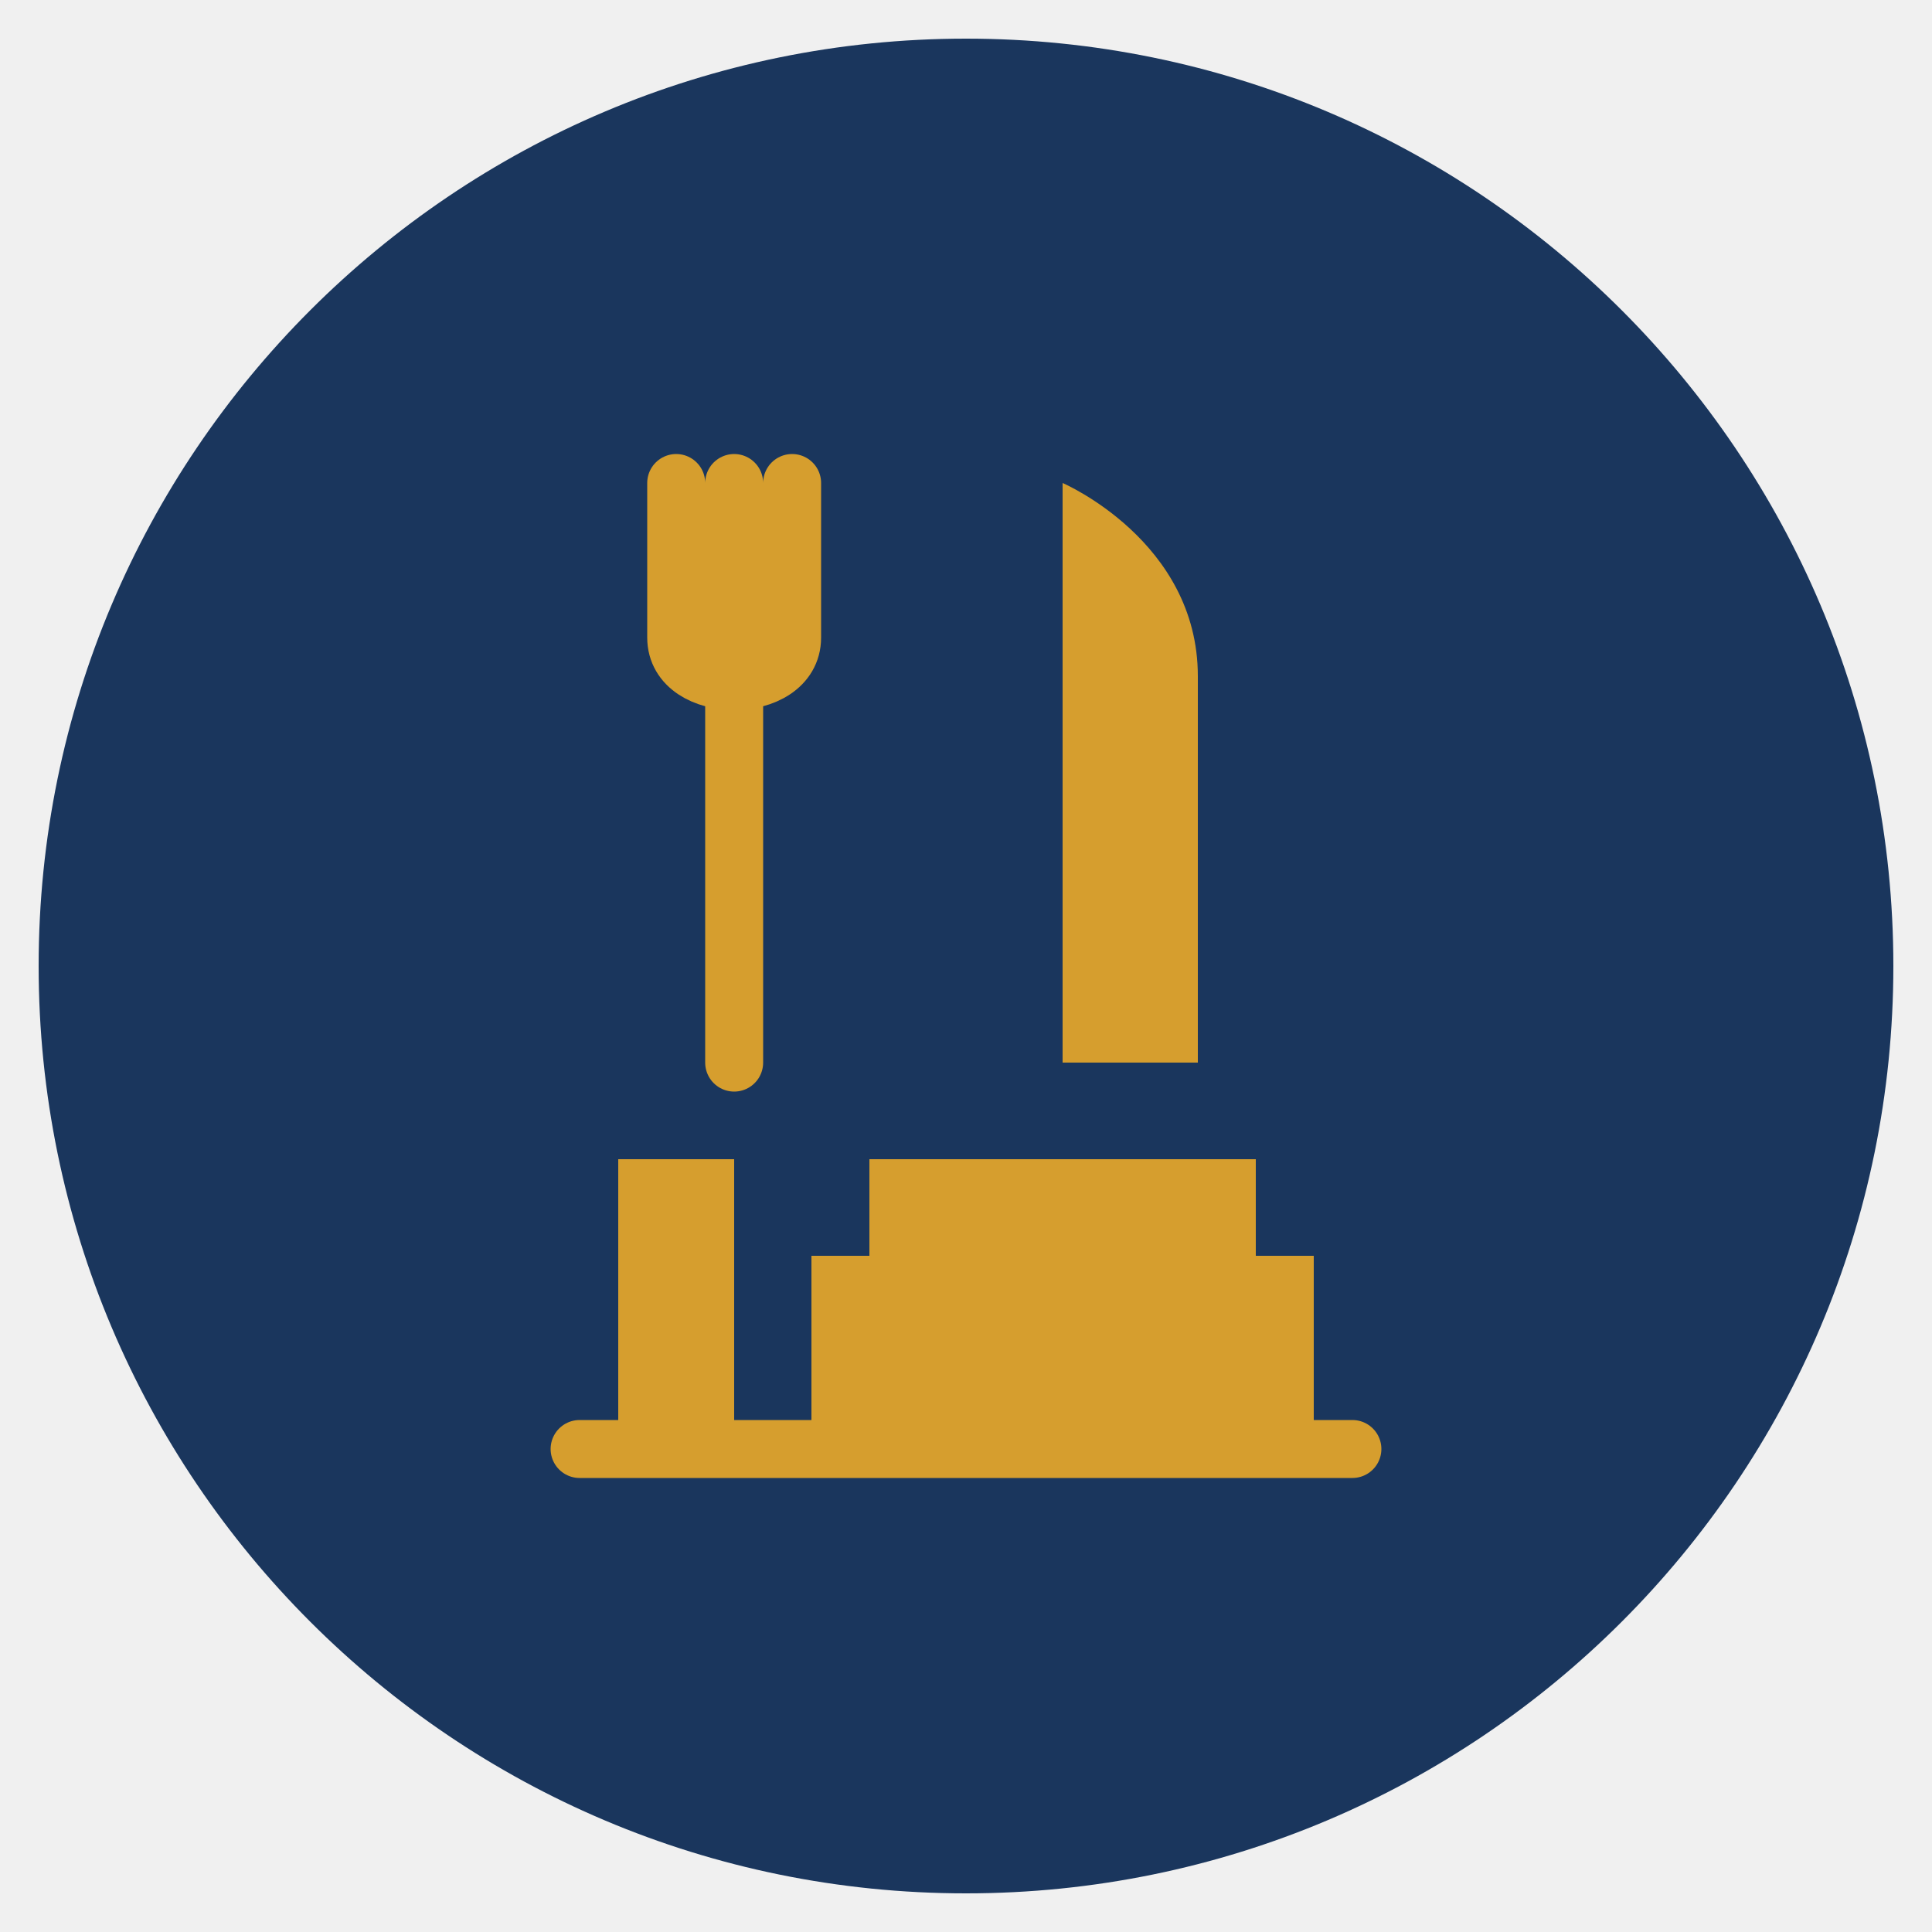
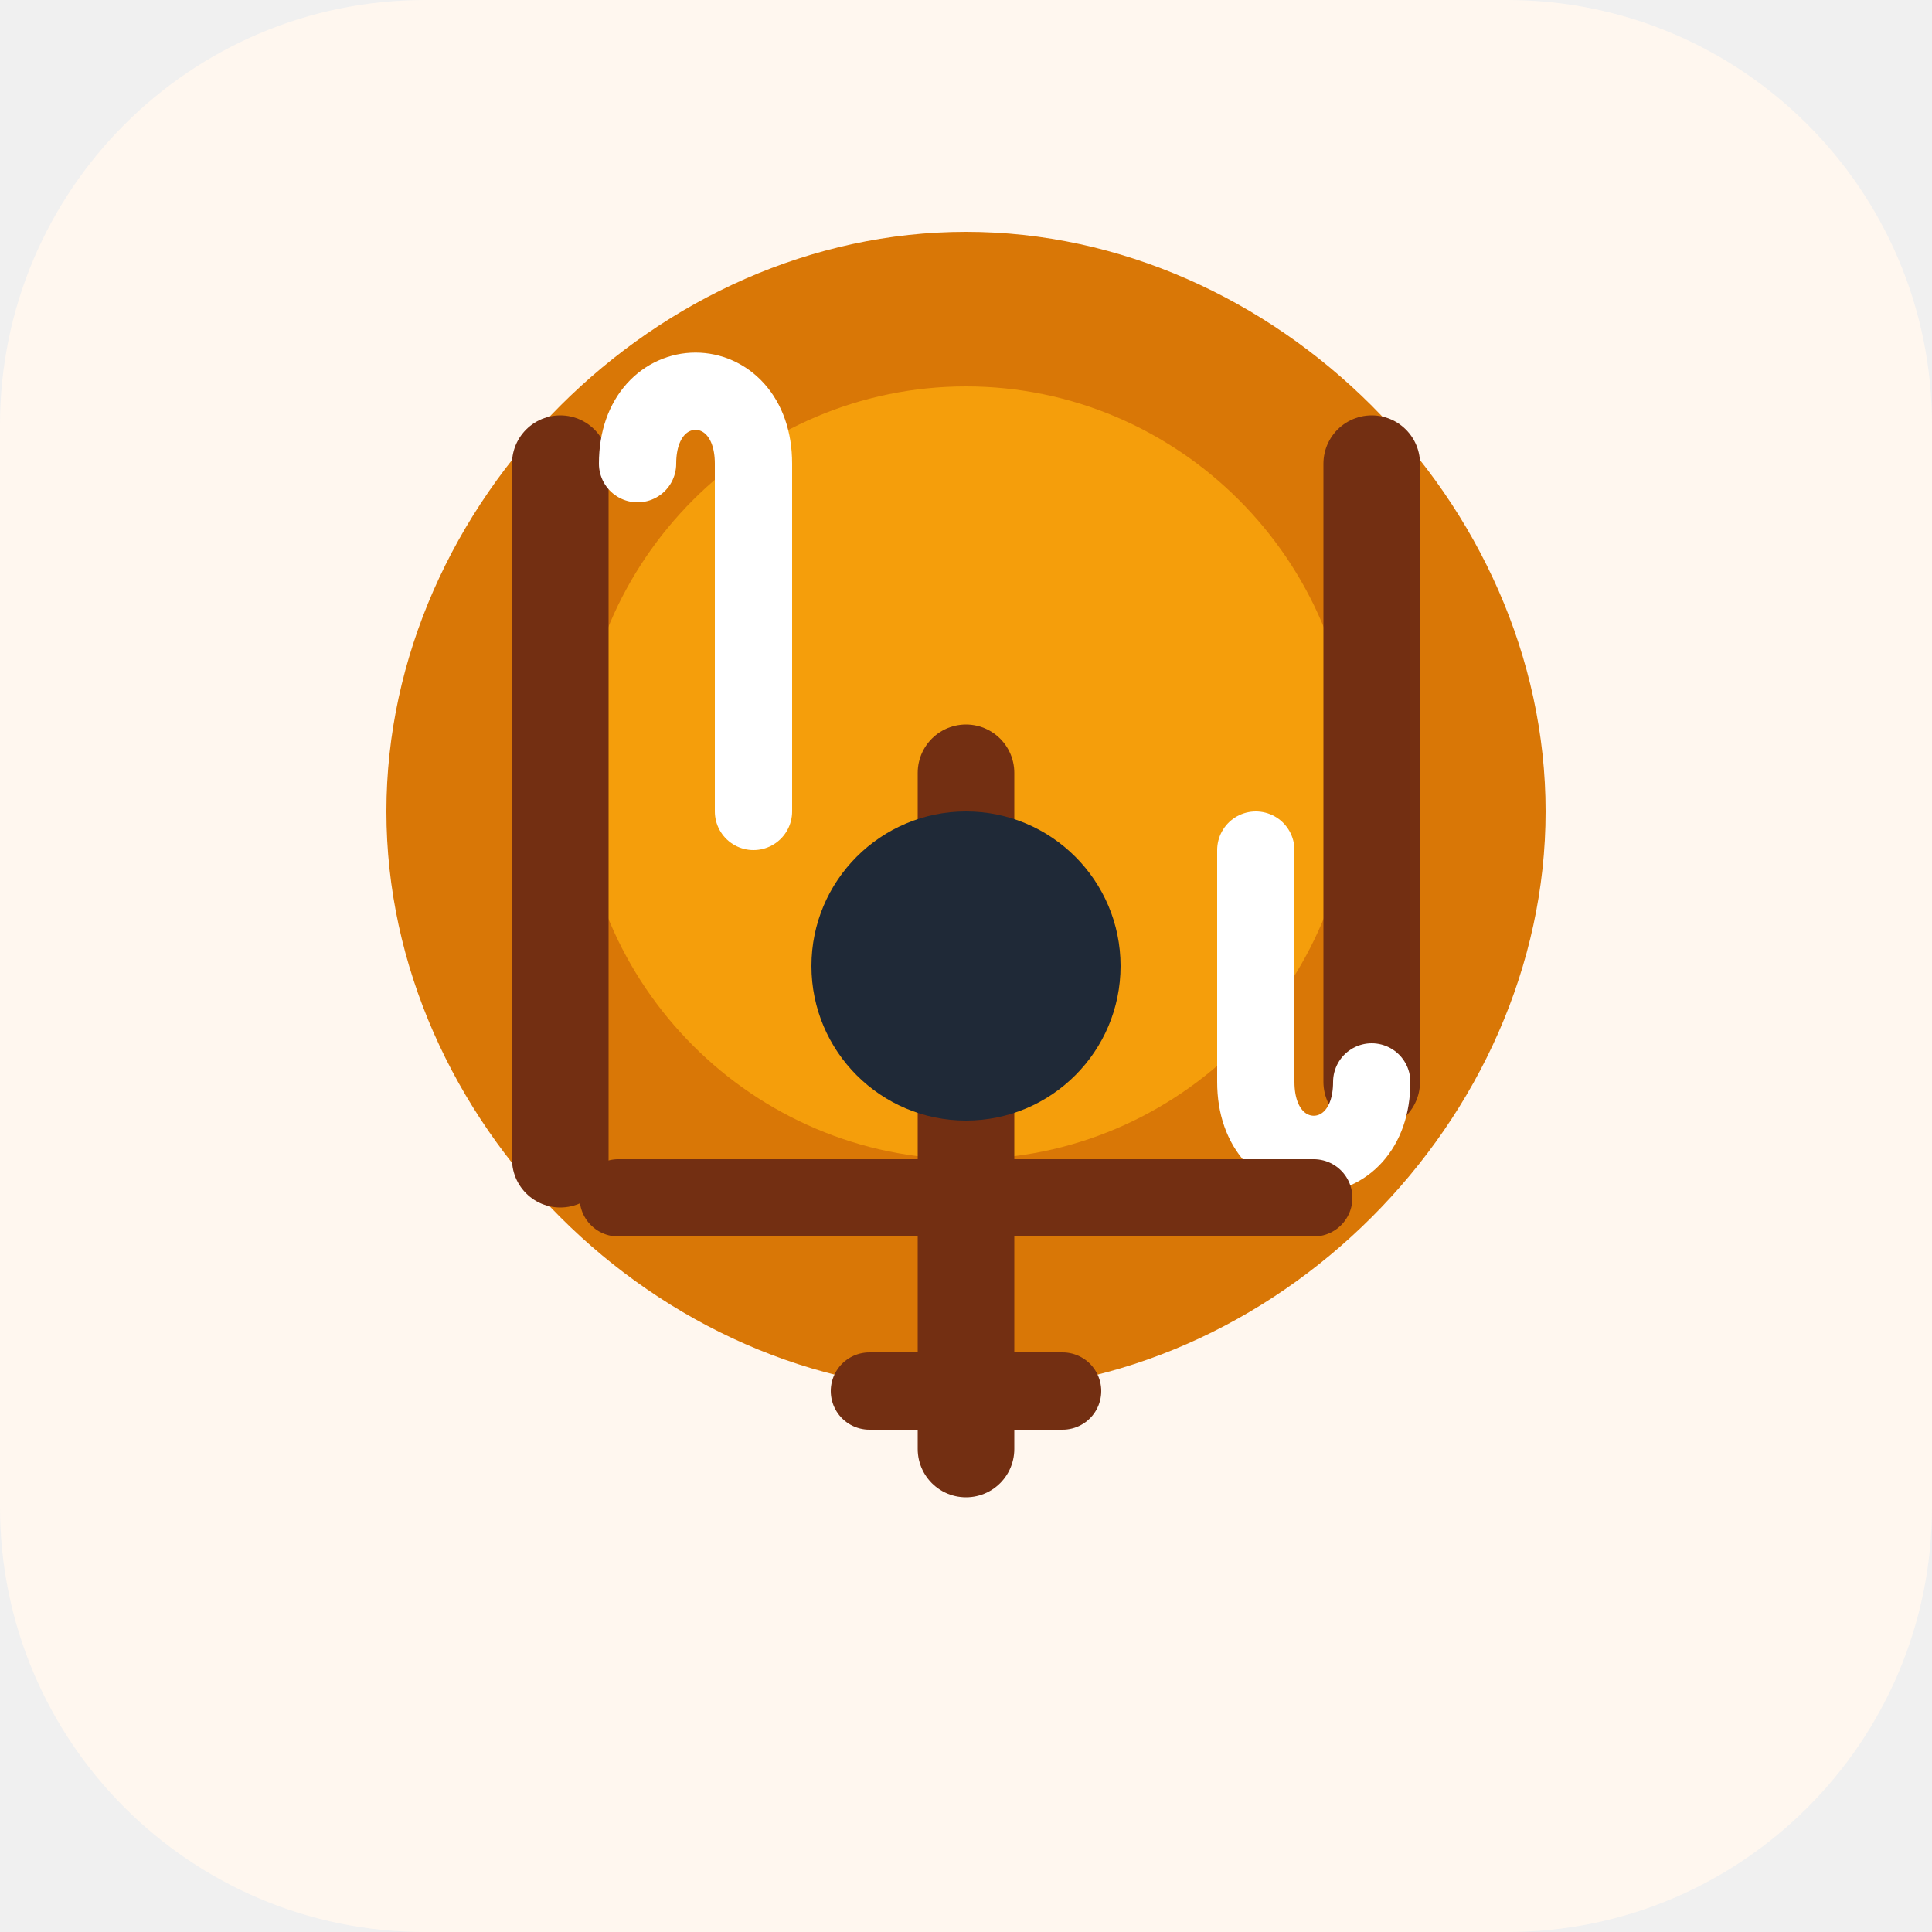
- <svg xmlns="http://www.w3.org/2000/svg" width="32" height="32" viewBox="0 0 100 100" fill="none">
-   <circle cx="50" cy="50" r="48" fill="#1a365d" />
-   <path d="M35 25V33C35 36 41 36 41 33V25M38 25V33M38 33V55" stroke="#d69e2e" stroke-width="3" stroke-linecap="round" />
-   <path d="M55 25V55H62V35C62 28 55 25 55 25Z" fill="#d69e2e" />
-   <path d="M30 75H70" stroke="#d69e2e" stroke-width="3" stroke-linecap="round" />
-   <path d="M32 75V60H38V75" fill="#d69e2e" />
-   <path d="M68 75V65H42V75" fill="#d69e2e" />
-   <path d="M45 65V60H65V65" fill="#d69e2e" />
+ <svg xmlns="http://www.w3.org/2000/svg" width="100" height="100" viewBox="0 0 100 100" fill="none">
+   <rect width="100" height="100" rx="22" fill="#fff7ef" />
+   <path d="M50 12C66 12 80 26 80 42C80 58 66 72 50 72C34 72 20 58 20 42C20 26 34 12 50 12Z" fill="#d97706" />
+   <path d="M50 20C61 20 70 29 70 40C70 51 61 60 50 60C39 60 30 51 30 40C30 29 39 20 50 20Z" fill="#f59e0b" />
+   <path d="M29 24L29 60" stroke="#732f12" stroke-width="5" stroke-linecap="round" />
+   <path d="M33 24C33 19 39 19 39 24V42" stroke="#fff" stroke-width="4" stroke-linecap="round" />
+   <path d="M71 24L71 56" stroke="#732f12" stroke-width="5" stroke-linecap="round" />
+   <path d="M71 56C71 61 65 61 65 56V44" stroke="#fff" stroke-width="4" stroke-linecap="round" />
+   <path d="M50 40L50 75" stroke="#732f12" stroke-width="5" stroke-linecap="round" />
+   <path d="M32 62H68" stroke="#732f12" stroke-width="4" stroke-linecap="round" />
+   <path d="M45 72H55" stroke="#732f12" stroke-width="4" stroke-linecap="round" />
+   <circle cx="50" cy="50" r="8" fill="#1f2937" />
</svg>
